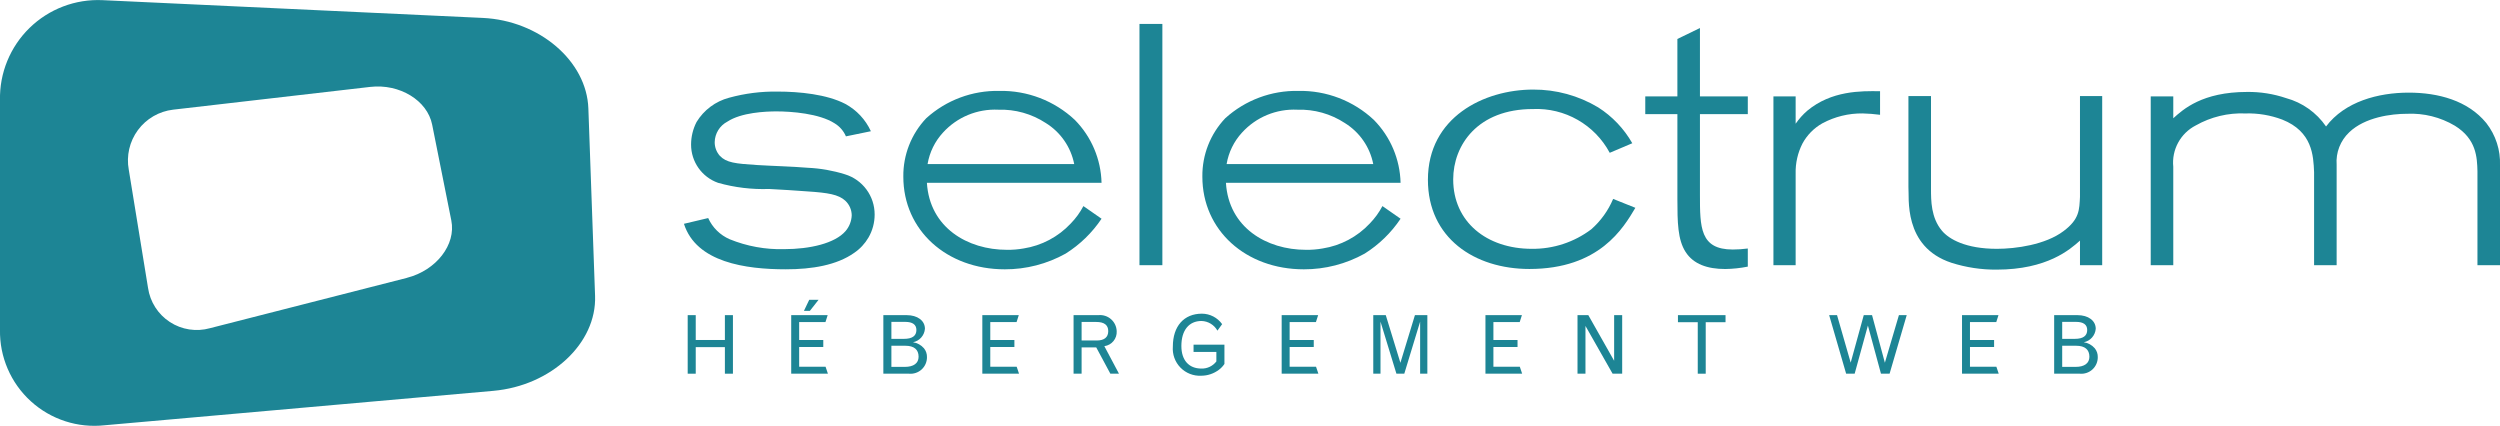
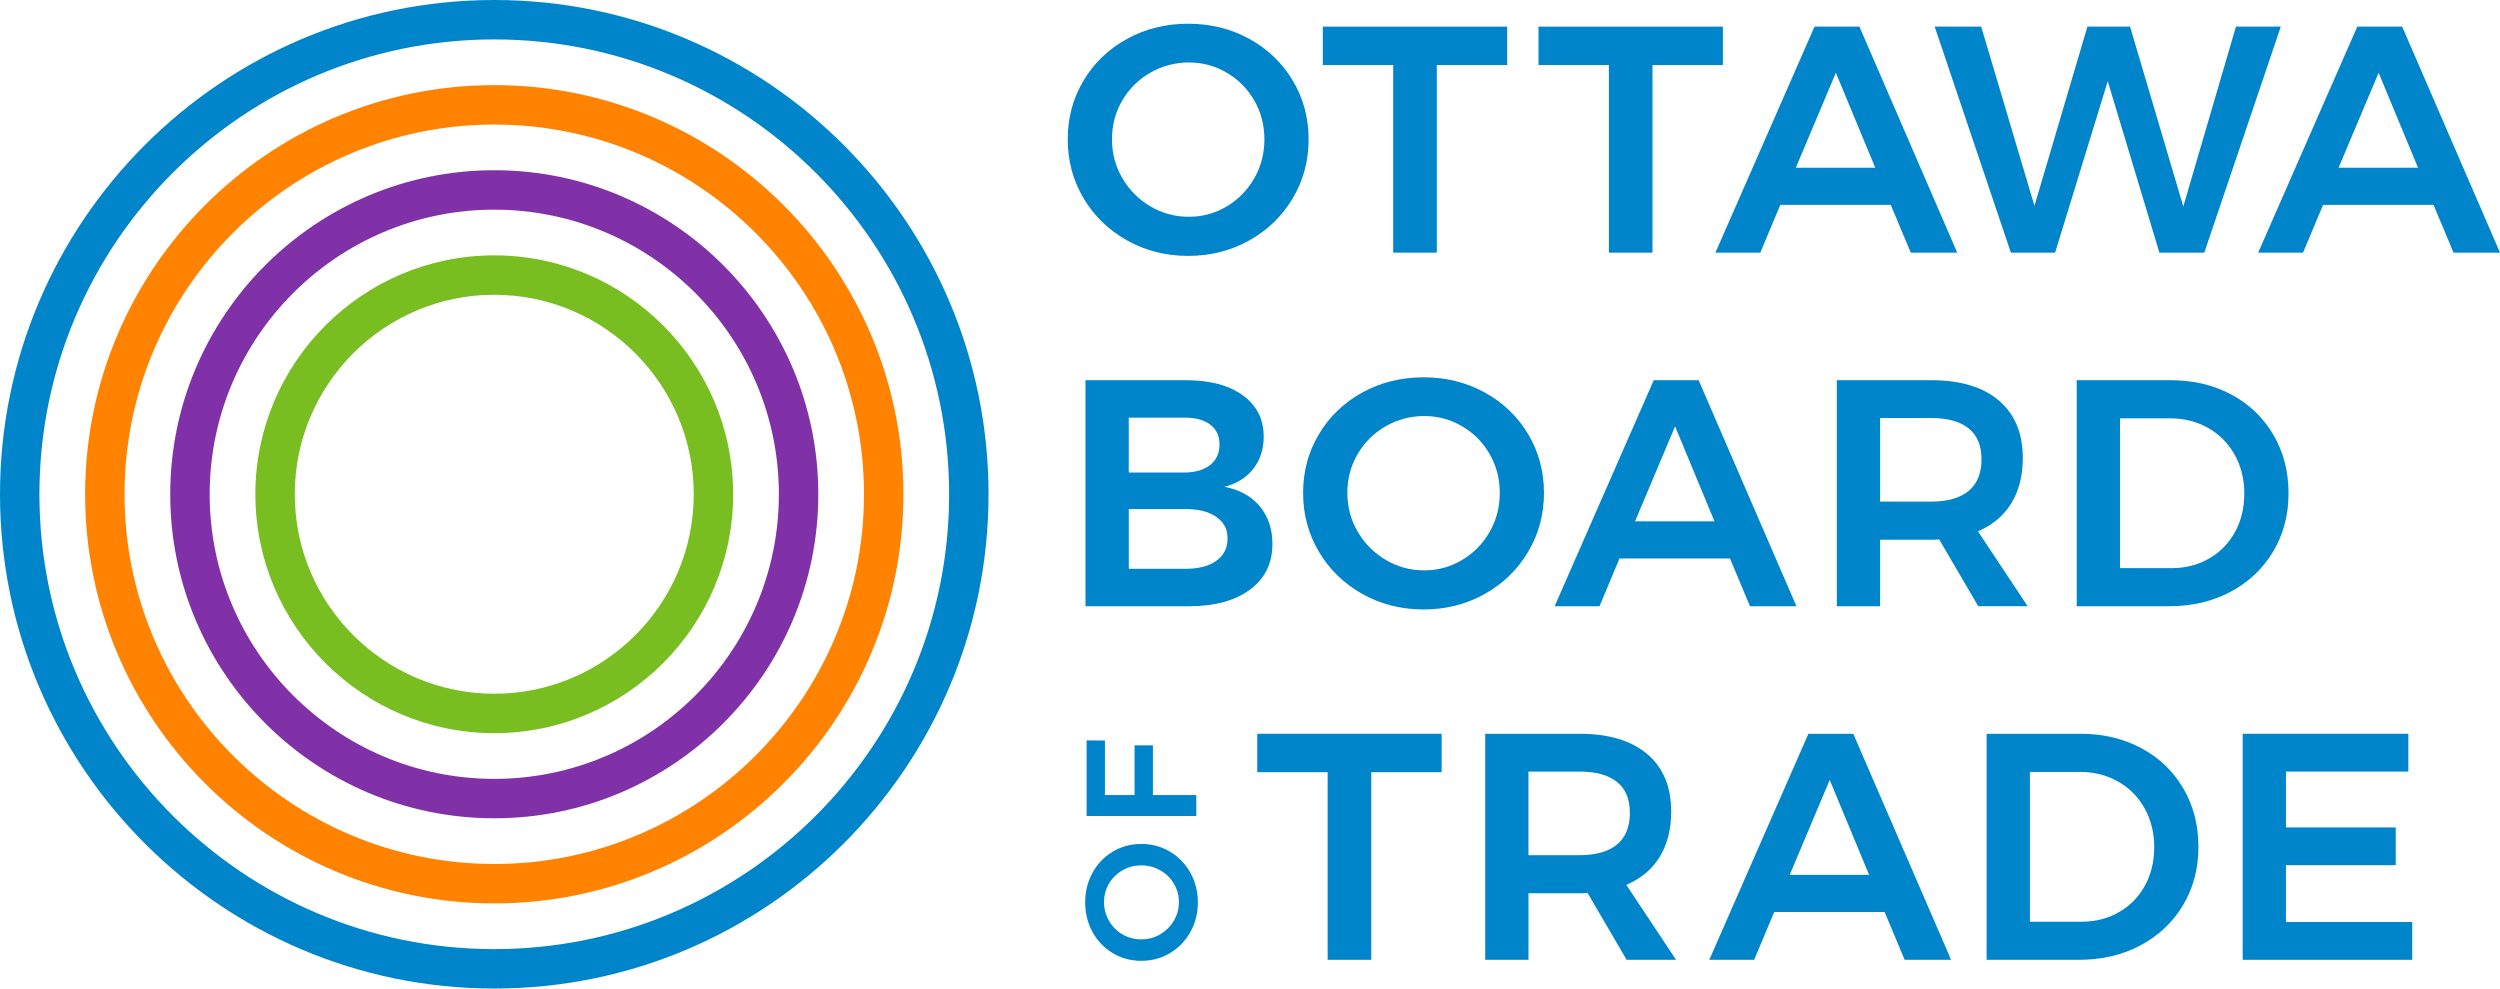
- <svg xmlns="http://www.w3.org/2000/svg" fill="#1d8595" width="307.671" height="52.381" viewBox="0 0 307.671 52.381">
-   <g transform="translate(-99.667 -271.964)">
-     <path d="M172.076,285.3c-.208-5.824-6.031-10.808-13-11.131l-46.786-2.186a12.069,12.069,0,0,0-12.624,12.311v28.249a11.614,11.614,0,0,0,12.9,11.756l47.809-4.234c7.129-.631,12.731-5.861,12.527-11.684Zm-22.325,20.859-24.24,6.194a6.058,6.058,0,0,1-7.627-4.965l-2.368-14.534a6.291,6.291,0,0,1,5.457-7.394l24.252-2.8c3.616-.418,7.026,1.655,7.626,4.637l2.359,11.8C155.809,302.069,153.364,305.231,149.751,306.154Z" />
-     <path d="M186.822,298.8a5.143,5.143,0,0,0,2.649,2.609,16.6,16.6,0,0,0,6.688,1.218c3.2,0,6.267-.714,7.571-2.226a3.172,3.172,0,0,0,.757-1.937,2.489,2.489,0,0,0-.8-1.808c-.842-.758-2.1-.967-4.627-1.135-1.6-.127-3.154-.211-4.753-.3a20.44,20.44,0,0,1-6.267-.756,4.98,4.98,0,0,1-3.323-4.71,6.073,6.073,0,0,1,.674-2.775,6.682,6.682,0,0,1,4-2.987,21.28,21.28,0,0,1,5.971-.758c2.692,0,6.057.336,8.329,1.513a7.267,7.267,0,0,1,3.154,3.366l-3.071.631a3.455,3.455,0,0,0-1.388-1.6c-1.892-1.22-5.34-1.472-7.15-1.472-1.346,0-4.332.127-6.056,1.262a2.911,2.911,0,0,0-1.556,2.523,2.5,2.5,0,0,0,.631,1.681c.8.843,1.893.968,4.626,1.137,2.062.127,4.165.168,6.225.337a18.119,18.119,0,0,1,4.543.8,5.158,5.158,0,0,1,3.659,4.964,5.633,5.633,0,0,1-.757,2.818,5.825,5.825,0,0,1-1.767,1.892c-2.145,1.514-5.173,2.02-8.412,2.02-4.921,0-11.019-.842-12.533-5.6Z" />
-     <path d="M235.233,298.883a14.8,14.8,0,0,1-4.417,4.291,15.3,15.3,0,0,1-7.487,1.935c-7.15,0-12.491-4.8-12.491-11.4a10.277,10.277,0,0,1,2.818-7.193,13,13,0,0,1,9-3.364,13.2,13.2,0,0,1,9.294,3.574,11.418,11.418,0,0,1,3.282,7.739H213.74c.337,5.51,5,8.243,9.841,8.243a10.876,10.876,0,0,0,2.062-.167,10.086,10.086,0,0,0,5.8-3.071A9.281,9.281,0,0,0,233,297.328Zm-3.365-6.73a7.683,7.683,0,0,0-3.492-5.046,10.071,10.071,0,0,0-5.846-1.642,8.637,8.637,0,0,0-6.814,2.819,7.569,7.569,0,0,0-1.893,3.869Z" />
-     <path d="M239.9,274.909h2.818V304.6H239.9Z" />
-     <path d="M272.034,298.883a14.766,14.766,0,0,1-4.416,4.291,15.305,15.305,0,0,1-7.487,1.935c-7.151,0-12.491-4.8-12.491-11.4a10.268,10.268,0,0,1,2.818-7.193,13.006,13.006,0,0,1,9-3.364,13.2,13.2,0,0,1,9.294,3.574,11.421,11.421,0,0,1,3.281,7.739H250.541c.338,5.51,5.006,8.243,9.842,8.243a10.845,10.845,0,0,0,2.061-.167,10.086,10.086,0,0,0,5.8-3.071,9.32,9.32,0,0,0,1.557-2.144Zm-3.364-6.73a7.687,7.687,0,0,0-3.492-5.046,10.076,10.076,0,0,0-5.846-1.642,8.637,8.637,0,0,0-6.814,2.819,7.569,7.569,0,0,0-1.893,3.869Z" />
-     <path d="M300.929,297.539c-1.474,2.479-4.418,7.528-13.039,7.528-6.772,0-12.492-3.827-12.492-10.979,0-7.7,6.9-11.1,12.954-11.1a15.409,15.409,0,0,1,7.992,2.186,12.644,12.644,0,0,1,4.206,4.418l-2.775,1.178a10.215,10.215,0,0,0-9.465-5.386c-6.771,0-9.8,4.418-9.8,8.664,0,5.217,4.12,8.538,9.673,8.538a11.914,11.914,0,0,0,7.316-2.4,10.308,10.308,0,0,0,2.694-3.742Z" />
-     <path d="M308.876,275.414v8.413h5.89v2.187h-5.89V295.9c0,4.039,0,6.772,4.039,6.772a14.05,14.05,0,0,0,1.851-.125v2.229a15.188,15.188,0,0,1-2.776.295c-2.187,0-3.912-.591-4.88-2.1s-1.009-3.617-1.009-6.562V286.014h-3.953v-2.187H306.1V276.76Z" />
-     <path d="M320.654,287.191a8.5,8.5,0,0,1,1.43-1.6c2.986-2.48,6.6-2.438,8.959-2.4v2.9a20.277,20.277,0,0,0-2.144-.168,10.217,10.217,0,0,0-4.963,1.22,6.313,6.313,0,0,0-2.441,2.481,7.737,7.737,0,0,0-.841,3.7V304.6H317.92V283.827h2.734Z" />
-     <path d="M355.647,283.785h2.734V304.6h-2.734v-3.027c-1.22,1.092-4.038,3.574-10.262,3.574a17.87,17.87,0,0,1-5.551-.841c-6.016-1.978-5.174-8.117-5.3-9.338V283.785h2.778v11.4c0,1.472,0,3.574,1.344,5.173.883,1.052,2.945,2.228,6.772,2.228,2.312,0,5.973-.5,8.2-2.184,1.977-1.474,1.935-2.651,2.018-4.207Z" />
-     <path d="M367.129,304.6h-2.776V283.827h2.776v2.691c1.219-1.1,3.574-3.239,9.085-3.239a14.436,14.436,0,0,1,4.794.758,8.766,8.766,0,0,1,4.922,3.491c2.313-3.071,6.434-4.164,10.178-4.164,3.618,0,7.276.966,9.545,3.743a7.973,7.973,0,0,1,1.685,5.214V304.6h-2.775V293.038c-.044-1.725-.127-3.955-2.777-5.6a10.589,10.589,0,0,0-5.888-1.471c-1.935,0-5.173.419-7.109,2.271a4.985,4.985,0,0,0-1.556,3.995V304.6h-2.775v-11.44c-.085-2.062-.212-5-3.912-6.476a11.848,11.848,0,0,0-4.543-.758,11.421,11.421,0,0,0-6.1,1.472,5.145,5.145,0,0,0-2.775,5.091Z" />
-     <path d="M184.3,310.748h.99v3.058h3.588v-3.058h.99v7.206h-.99v-3.269h-3.588v3.269h-.99Z" />
-     <path d="M197.04,310.748h4.487l-.27.849h-3.238v2.209h2.968v.86h-2.968v2.428h3.248l.29.86H197.04Zm1.568-.53.65-1.359h1.15l-1.07,1.359Z" />
-     <path d="M208.379,310.748h2.869c1.339,0,2.249.679,2.249,1.678a1.832,1.832,0,0,1-1.47,1.659,2.2,2.2,0,0,1,1.35.741,1.656,1.656,0,0,1,.37,1.089,2.022,2.022,0,0,1-2.209,2.039h-3.159Zm.99.829v2.089h1.559c1.009,0,1.519-.37,1.519-1.089,0-.66-.469-1-1.369-1Zm0,2.938v2.6h1.659c1.079,0,1.689-.449,1.689-1.249,0-.88-.559-1.35-1.609-1.35Z" />
-     <path d="M220.56,310.748h4.487l-.27.849h-3.238v2.209h2.968v.86h-2.968v2.428h3.248l.29.86H220.56Z" />
-     <path d="M231.789,310.748h3.059a2.05,2.05,0,0,1,2.249,1.968,1.758,1.758,0,0,1-1.52,1.85l1.8,3.388h-1.06l-1.739-3.239h-1.8v3.239h-.989Zm.989.839v2.279h1.89c.9,0,1.389-.4,1.389-1.15s-.49-1.129-1.469-1.129Z" />
-     <path d="M250.356,316.754a2.894,2.894,0,0,1-.669.71,3.628,3.628,0,0,1-2.179.74,3.332,3.332,0,0,1-3.5-3.6c0-2.488,1.359-4.037,3.578-4.037a3.075,3.075,0,0,1,2.488,1.289l-.58.8a2.322,2.322,0,0,0-1.959-1.19c-1.549,0-2.478,1.15-2.478,3.078,0,1.749.92,2.779,2.468,2.779a2.236,2.236,0,0,0,1.839-.879v-1.17h-2.808v-.89h3.8Z" />
-     <path d="M257.4,310.748h4.489l-.271.849h-3.238v2.209h2.969v.86h-2.969v2.428h3.248l.29.86H257.4Z" />
-     <path d="M273.8,310.748h1.529v7.206h-.889v-6.407l-1.949,6.407h-.969l-1.959-6.407v6.407h-.89v-7.206h1.539l1.8,5.867Z" />
-     <path d="M282.479,310.748h4.488l-.271.849h-3.238v2.209h2.969v.86h-2.969v2.428h3.248l.29.86h-4.517Z" />
-     <path d="M293.809,310.748h1.33l3.177,5.617v-5.617h.99v7.206h-1.179l-3.339-5.877v5.877h-.979Z" />
-     <path d="M306.169,310.748h5.856v.869h-2.438v6.337h-.98v-6.337h-2.438Z" />
-     <path d="M329.037,310.748h1.02l1.579,5.856,1.728-5.856h.96l-2.109,7.206h-1.06l-1.608-5.927-1.63,5.927h-1.049l-2.089-7.206h.97l1.679,5.846Z" />
-     <path d="M341.129,310.748h4.488l-.27.849h-3.239v2.209h2.969v.86h-2.969v2.428h3.248l.29.86h-4.517Z" />
-     <path d="M352.469,310.748h2.868c1.339,0,2.249.679,2.249,1.678a1.832,1.832,0,0,1-1.47,1.659,2.2,2.2,0,0,1,1.35.741,1.651,1.651,0,0,1,.37,1.089,2.022,2.022,0,0,1-2.209,2.039h-3.158Zm.989.829v2.089h1.559c1.009,0,1.519-.37,1.519-1.089,0-.66-.47-1-1.369-1Zm0,2.938v2.6h1.659c1.079,0,1.689-.449,1.689-1.249,0-.88-.56-1.35-1.609-1.35Z" />
+ <svg xmlns="http://www.w3.org/2000/svg" id="a" data-name="Logos" viewBox="0 0 1167.08 461.48">
+   <g>
+     <path d="M583.24,18.16c8.59,4.73,15.35,11.21,20.27,19.45,4.92,8.24,7.39,17.39,7.39,27.43s-2.46,19.22-7.39,27.51c-4.92,8.29-11.68,14.85-20.27,19.67-8.59,4.82-18.12,7.24-28.56,7.24s-19.97-2.41-28.57-7.24c-8.59-4.82-15.35-11.38-20.27-19.67-4.92-8.29-7.39-17.46-7.39-27.51s2.46-19.19,7.39-27.43c4.92-8.24,11.68-14.72,20.27-19.45,8.59-4.72,18.11-7.08,28.57-7.08s19.97,2.36,28.56,7.08ZM537.04,33.91c-5.53,3.17-9.9,7.49-13.11,12.96-3.22,5.48-4.82,11.53-4.82,18.16s1.63,12.71,4.9,18.24c3.26,5.53,7.63,9.9,13.11,13.11,5.47,3.22,11.43,4.82,17.86,4.82s12.21-1.61,17.64-4.82c5.42-3.22,9.72-7.59,12.89-13.11,3.17-5.52,4.75-11.61,4.75-18.24s-1.58-12.68-4.75-18.16c-3.17-5.48-7.46-9.8-12.89-12.96-5.43-3.17-11.31-4.75-17.64-4.75s-12.41,1.58-17.94,4.75Z" fill="#0085ca" />
+     <path d="M617.53,12.43h86.07v17.94h-32.86v87.58h-20.35V30.37h-32.86V12.43h0Z" fill="#0085ca" />
+     <path d="M718.22,12.43h86.07v17.94h-32.86v87.58h-20.35V30.37h-32.86V12.43h0Z" fill="#0085ca" />
+     <path d="M892.01,117.94l-9.35-22.31h-51.55l-9.35,22.31h-20.95l46.27-105.52h20.95l45.67,105.52h-21.71.02ZM838.35,78.3h37.08l-18.39-44.32-18.69,44.32Z" fill="#0085ca" />
+     <path d="M1043.8,12.43h20.95l-35.72,105.52h-20.95l-24.12-80.04-24.57,80.04h-20.65l-35.57-105.52h21.71l24.87,83.66,24.72-83.66h19.9l24.87,83.96,24.57-83.96h-.01Z" fill="#0085ca" />
+     <path d="M1145.39,117.94l-9.35-22.31h-51.55l-9.35,22.31h-20.95l46.27-105.52h20.95l45.67,105.52h-21.71.02ZM1091.73,78.3h37.08l-18.39-44.32-18.69,44.32Z" fill="#0085ca" />
+     <path d="M580.22,184.58c6.48,4.72,9.72,11.15,9.72,19.3,0,5.83-1.64,10.83-4.9,15-3.27,4.17-7.76,6.96-13.49,8.37,7.03,1.31,12.53,4.32,16.5,9.04s5.96,10.6,5.96,17.64c0,9.04-3.49,16.15-10.48,21.33-6.98,5.18-16.5,7.76-28.56,7.76h-48.23v-105.52h46.88c11.25,0,20.12,2.36,26.61,7.08h-.01ZM564.85,217.14c2.96-2.31,4.45-5.53,4.45-9.65s-1.48-7.13-4.45-9.35c-2.97-2.21-7.06-3.26-12.29-3.17h-25.62v25.63h25.62c5.22,0,9.32-1.16,12.29-3.47h0ZM567.64,261.91c3.62-2.51,5.42-6.03,5.42-10.55s-1.81-7.71-5.42-10.17c-3.62-2.46-8.65-3.64-15.07-3.54h-25.62v27.89h25.62c6.43.1,11.46-1.1,15.07-3.62h0Z" fill="#0085ca" />
+     <path d="M693.12,183.22c8.59,4.73,15.35,11.21,20.27,19.45,4.92,8.24,7.39,17.39,7.39,27.43s-2.46,19.22-7.39,27.51c-4.92,8.29-11.68,14.85-20.27,19.67s-18.12,7.24-28.56,7.24-19.97-2.41-28.57-7.24c-8.59-4.82-15.35-11.38-20.27-19.67-4.92-8.29-7.39-17.46-7.39-27.51s2.46-19.19,7.39-27.43c4.92-8.24,11.68-14.72,20.27-19.45,8.59-4.72,18.11-7.08,28.57-7.08s19.97,2.36,28.56,7.08ZM646.92,198.97c-5.53,3.17-9.9,7.49-13.11,12.96-3.22,5.48-4.82,11.53-4.82,18.16s1.63,12.71,4.9,18.24c3.26,5.53,7.63,9.9,13.11,13.11,5.47,3.22,11.43,4.82,17.86,4.82s12.21-1.61,17.64-4.82c5.43-3.22,9.72-7.59,12.89-13.11,3.17-5.52,4.75-11.61,4.75-18.24s-1.58-12.68-4.75-18.16-7.46-9.8-12.89-12.96c-5.43-3.17-11.31-4.75-17.64-4.75s-12.41,1.58-17.94,4.75Z" fill="#0085ca" />
+     <path d="M816.95,283.01l-9.35-22.31h-51.55l-9.35,22.31h-20.95l46.27-105.52h20.95l45.67,105.52h-21.71.02ZM763.29,243.37h37.08l-18.39-44.32-18.69,44.32Z" fill="#0085ca" />
+     <path d="M923.51,283.01l-18.24-31.2c-.81.1-2.06.15-3.77.15h-23.81v31.05h-20.2v-105.52h44.01c13.67,0,24.22,3.17,31.66,9.5,7.43,6.33,11.15,15.28,11.15,26.83,0,8.24-1.79,15.28-5.35,21.1-3.57,5.83-8.77,10.2-15.6,13.11l23.21,34.97h-23.06ZM877.69,234.17h23.81c7.64,0,13.47-1.66,17.49-4.97,4.02-3.32,6.03-8.24,6.03-14.77s-2.01-11.25-6.03-14.47c-4.02-3.21-9.85-4.82-17.49-4.82h-23.81v39.04h0Z" fill="#0085ca" />
+     <path d="M1041.69,184.2c8.34,4.47,14.87,10.73,19.59,18.77,4.72,8.04,7.08,17.13,7.08,27.28s-2.39,19.22-7.16,27.21-11.38,14.24-19.82,18.77c-8.44,4.52-18.04,6.78-28.79,6.78h-43.11v-105.52h43.86c10.55,0,20,2.24,28.34,6.71h.01ZM1031.21,260.78c5.17-2.96,9.22-7.08,12.13-12.36s4.37-11.28,4.37-18.01-1.51-12.79-4.52-18.16c-3.01-5.38-7.16-9.55-12.44-12.51-5.27-2.96-11.18-4.45-17.71-4.45h-23.36v69.94h24.12c6.43,0,12.23-1.48,17.41-4.45h0Z" fill="#0085ca" />
+     <path d="M586.93,342.55h86.07v17.94h-32.86v87.58h-20.35v-87.58h-32.86v-17.94h0Z" fill="#0085ca" />
+     <path d="M759.37,448.07l-18.24-31.2c-.81.1-2.06.15-3.77.15h-23.81v31.05h-20.2v-105.52h44.01c13.67,0,24.22,3.17,31.66,9.5,7.43,6.33,11.15,15.27,11.15,26.83,0,8.24-1.79,15.28-5.35,21.1-3.57,5.83-8.77,10.2-15.6,13.11l23.21,34.97h-23.06ZM713.54,399.23h23.81c7.64,0,13.47-1.66,17.49-4.97,4.02-3.32,6.03-8.24,6.03-14.77s-2.01-11.25-6.03-14.47c-4.02-3.21-9.85-4.82-17.49-4.82h-23.81v39.04h0Z" fill="#0085ca" />
+     <path d="M889.15,448.07l-9.35-22.31h-51.55l-9.35,22.31h-20.95l46.27-105.52h20.95l45.67,105.52h-21.71.02ZM835.48,408.43h37.08l-18.39-44.32-18.69,44.32Z" fill="#0085ca" />
+     <path d="M999.63,349.26c8.34,4.47,14.87,10.73,19.59,18.77,4.72,8.04,7.08,17.14,7.08,27.28s-2.39,19.22-7.16,27.21c-4.77,7.99-11.38,14.24-19.82,18.77-8.44,4.52-18.04,6.78-28.79,6.78h-43.11v-105.52h43.86c10.55,0,20,2.24,28.34,6.71h.01ZM989.16,425.84c5.17-2.96,9.22-7.08,12.13-12.36,2.91-5.28,4.37-11.28,4.37-18.01s-1.51-12.79-4.52-18.16c-3.01-5.38-7.16-9.55-12.44-12.51-5.27-2.96-11.18-4.45-17.71-4.45h-23.36v69.94h24.12c6.43,0,12.23-1.48,17.41-4.45h0Z" fill="#0085ca" />
+     <path d="M1046.96,342.55h77.33v17.64h-57.13v26.08h51.25v17.63h-51.25v26.53h58.94v17.64h-79.14v-105.52h0Z" fill="#0085ca" />
+   </g>
+   <path d="M230.74,461.48C103.51,461.48,0,357.97,0,230.74S103.51,0,230.74,0s230.74,103.51,230.74,230.74-103.51,230.74-230.74,230.74ZM230.74,18.4C113.65,18.4,18.4,113.65,18.4,230.74s95.25,212.34,212.34,212.34,212.34-95.25,212.34-212.34S347.83,18.4,230.74,18.4h0Z" fill="#0085ca" />
+   <path d="M230.74,421.74c-105.32,0-191-85.68-191-191S125.42,39.74,230.74,39.74s191,85.68,191,191-85.68,191-191,191ZM230.74,58.14c-95.18,0-172.6,77.43-172.6,172.6s77.43,172.6,172.6,172.6,172.6-77.43,172.6-172.6S325.91,58.14,230.74,58.14h0Z" fill="#ff8200" />
+   <path d="M230.74,382c-83.41,0-151.27-67.85-151.27-151.26S147.33,79.47,230.74,79.47s151.27,67.86,151.27,151.27-67.86,151.26-151.27,151.26ZM230.74,97.88c-73.26,0-132.86,59.6-132.86,132.86s59.6,132.86,132.86,132.86,132.86-59.6,132.86-132.86-59.6-132.86-132.86-132.86Z" fill="#8031a7" />
+   <path d="M230.74,342.26c-61.49,0-111.53-50.03-111.53-111.52s50.04-111.53,111.53-111.53,111.52,50.04,111.52,111.53-50.03,111.52-111.52,111.52ZM230.74,137.61c-51.35,0-93.13,41.78-93.13,93.13s41.78,93.12,93.13,93.12,93.12-41.77,93.12-93.12-41.77-93.13-93.12-93.13Z" fill="#78be20" />
+   <g>
+     <path d="M510.04,407.4c2.29-4.17,5.44-7.45,9.44-9.84s8.44-3.58,13.31-3.58,9.33,1.2,13.35,3.58c4.02,2.39,7.21,5.67,9.55,9.84,2.34,4.17,3.51,8.79,3.51,13.86s-1.17,9.69-3.51,13.86-5.52,7.45-9.55,9.84c-4.02,2.39-8.47,3.58-13.35,3.58s-9.31-1.19-13.31-3.58-7.14-5.67-9.44-9.84c-2.29-4.17-3.44-8.79-3.44-13.86s1.15-9.69,3.44-13.86ZM517.69,429.82c1.54,2.68,3.63,4.8,6.29,6.37,2.66,1.56,5.59,2.34,8.81,2.34s6.17-.79,8.85-2.38,4.8-3.71,6.37-6.37c1.56-2.66,2.34-5.55,2.34-8.67s-.78-5.92-2.34-8.56-3.68-4.72-6.37-6.25c-2.68-1.54-5.63-2.31-8.85-2.31s-6.16.77-8.81,2.31-4.76,3.62-6.29,6.25c-1.53,2.63-2.3,5.49-2.3,8.56s.77,6.03,2.3,8.71h0Z" fill="#0085ca" />
+     <path d="M507.26,380.96v-35.33l8.56.07v25.45h13.83v-23.19h8.56v23.19h20.26v9.8h-51.21Z" fill="#0085ca" />
  </g>
</svg>
